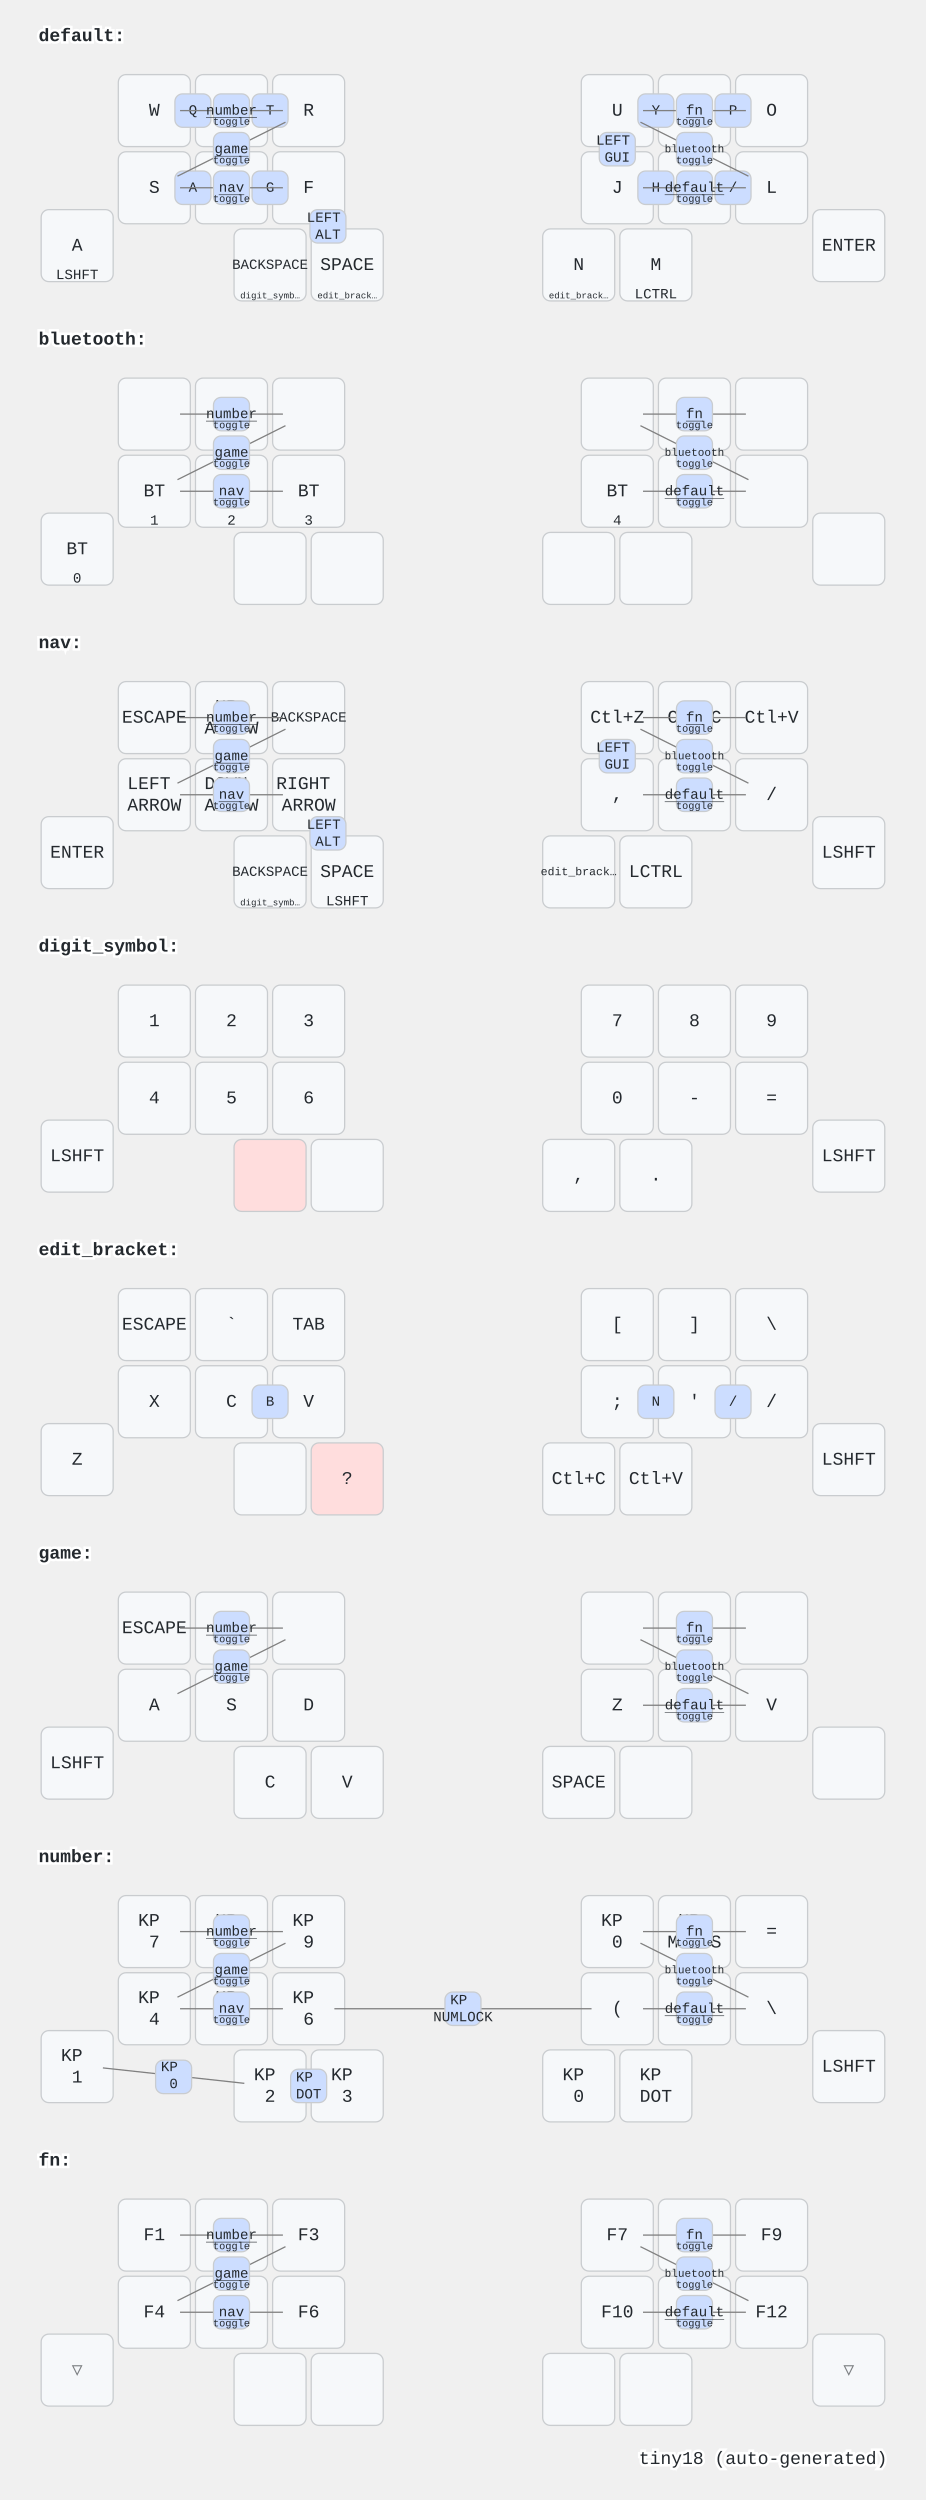
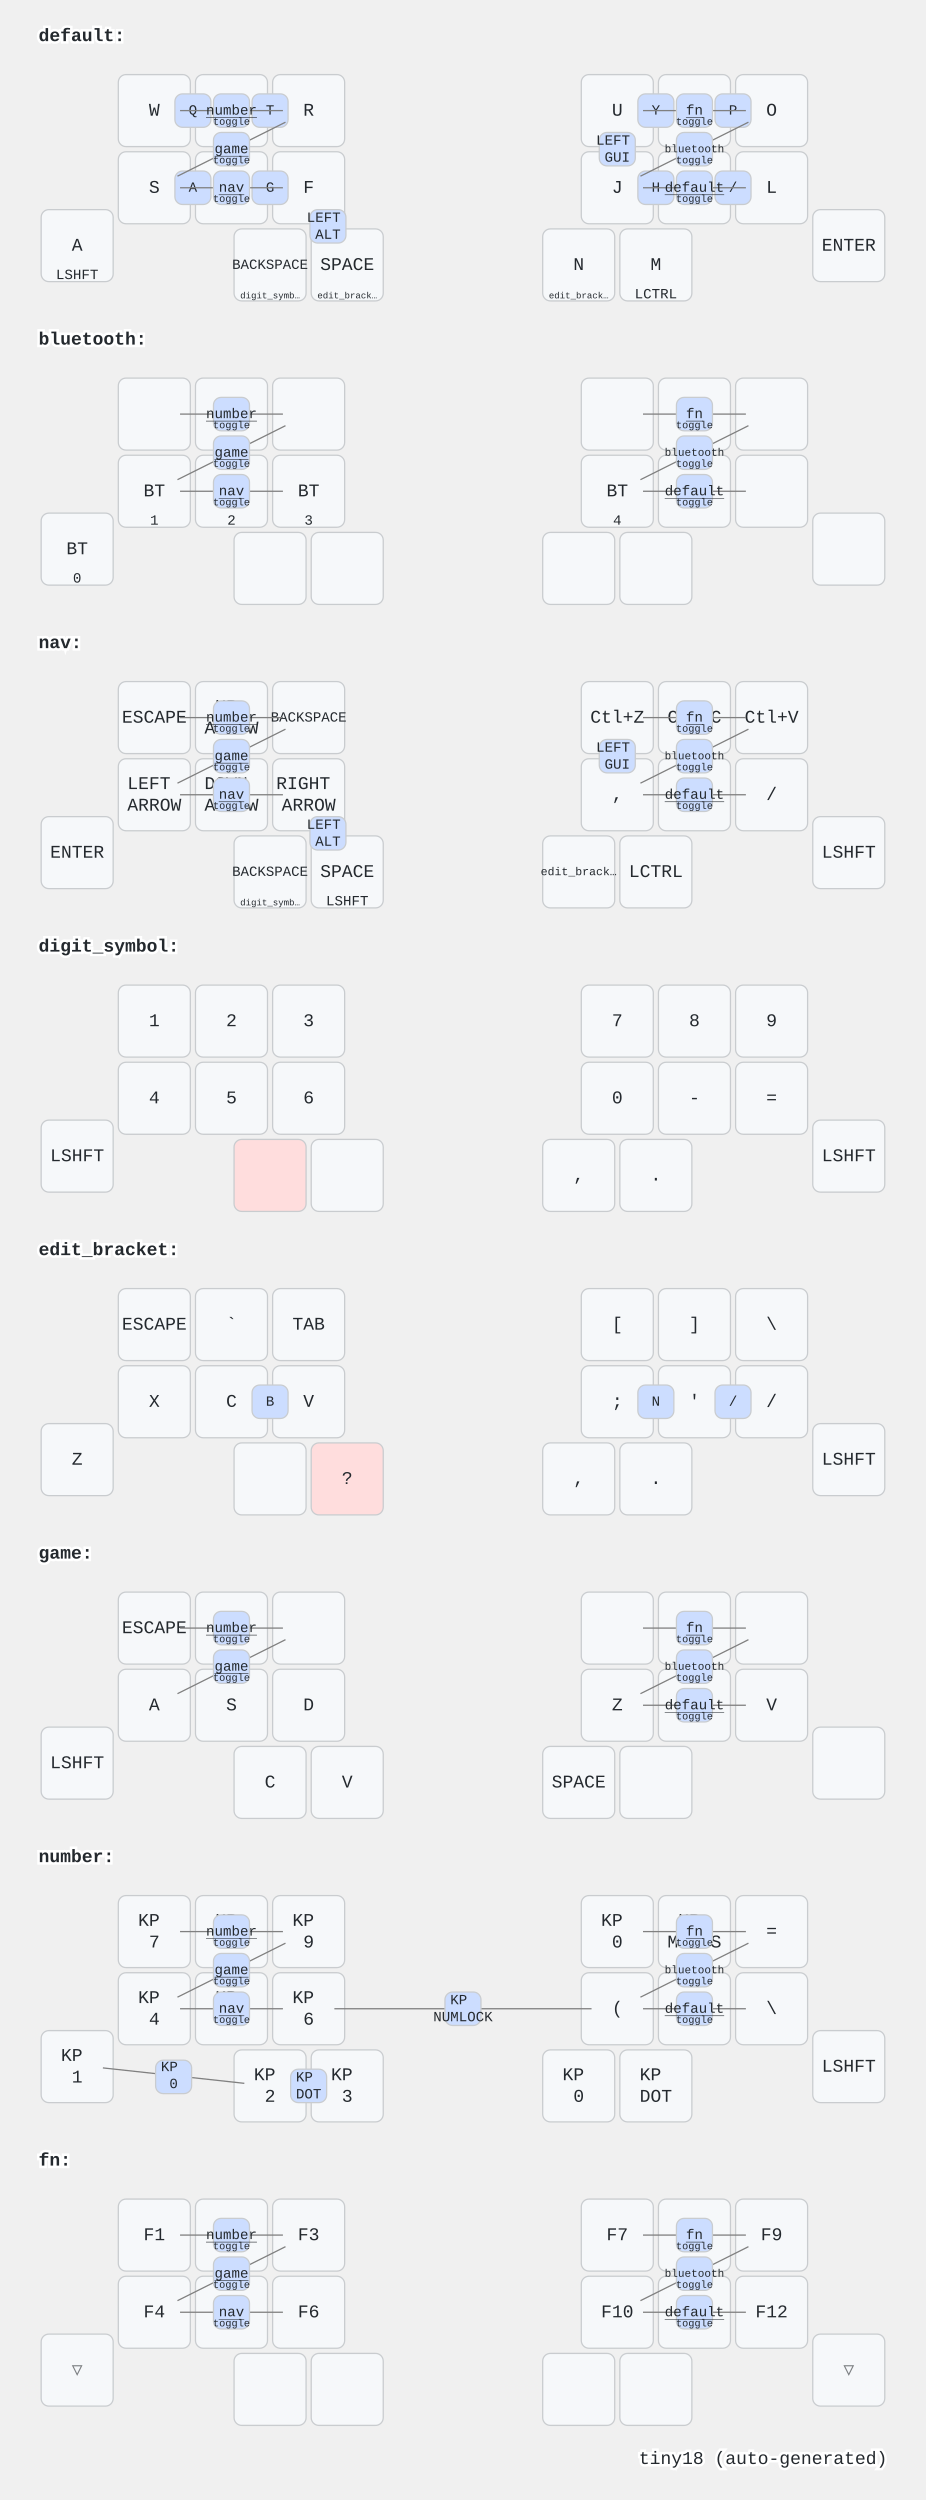
<svg xmlns="http://www.w3.org/2000/svg" width="720" height="1944" viewBox="0 0 720 1944" class="keymap">
  <style>/* inherit to force styles through use tags */
svg path {
    fill: inherit;
}

/* font and background color specifications */
svg.keymap {
    font-family: SFMono-Regular,Consolas,Liberation Mono,Menlo,monospace;
    font-size: 14px;
    font-kerning: normal;
    text-rendering: optimizeLegibility;
    fill: #24292e;
}

/* default key styling */
rect.key {
    fill: #f6f8fa;
}

rect.key, rect.combo {
    stroke: #c9cccf;
    stroke-width: 1;
}

/* default key side styling, only used is draw_key_sides is set */
rect.side {
    filter: brightness(90%);
}

/* color accent for combo boxes */
rect.combo, rect.combo-separate {
    fill: #cdf;
}

/* color accent for held keys */
rect.held, rect.combo.held {
    fill: #fdd;
}

/* color accent for ghost (optional) keys */
rect.ghost, rect.combo.ghost {
    stroke-dasharray: 4, 4;
    stroke-width: 2;
}

text {
    text-anchor: middle;
    dominant-baseline: middle;
}

/* styling for layer labels */
text.label {
    font-weight: bold;
    text-anchor: start;
    stroke: white;
    stroke-width: 4;
    paint-order: stroke;
}

/* styling for optional footer */
text.footer {
    text-anchor: end;
    dominant-baseline: auto;
    stroke: white;
    stroke-width: 4;
    paint-order: stroke;
}

/* styling for combo tap, and key non-tap label text */
text.combo, text.hold, text.shifted, text.left, text.right, text.tl, text.tr, text.bl, text.br {
    font-size: 11px;
}

text.hold, text.bl, text.br {
    text-anchor: middle;
    dominant-baseline: auto;
}

text.shifted, text.tl, text.tr {
    text-anchor: middle;
    dominant-baseline: hanging;
}

text.left, text.tl, text.bl {
    text-anchor: start;
}

text.right, text.tr, text.br {
    text-anchor: end;
}

text.layer-activator {
    text-decoration: underline;
}

/* styling for hold/shifted label text in combo box */
text.combo.hold, text.combo.shifted, text.combo.left, text.combo.right {
    font-size: 8px;
}

/* lighter symbol for transparent keys */
text.trans {
    fill: #7b7e81;
}

/* styling for combo dendrons */
path.combo {
    stroke-width: 1;
    stroke: gray;
    fill: none;
}

/* Start Tabler Icons Cleanup */
/* cannot use height/width with glyphs */
.icon-tabler &gt; path {
    fill: inherit;
    stroke: inherit;
    stroke-width: 2;
}
/* hide tabler's default box */
.icon-tabler &gt; path[stroke="none"][fill="none"] {
    visibility: hidden;
}
/* End Tabler Icons Cleanup */
</style>
  <g transform="translate(30, 0)" class="layer-default">
    <text x="0" y="28" class="label" id="default">default:</text>
    <g transform="translate(0, 56)">
      <g transform="translate(90, 30)" class="key keypos-0">
        <rect rx="6" ry="6" x="-28" y="-28" width="56" height="56" class="key" />
        <text x="0" y="0" class="key tap">W</text>
      </g>
      <g transform="translate(150, 30)" class="key keypos-1">
        <rect rx="6" ry="6" x="-28" y="-28" width="56" height="56" class="key" />
        <text x="0" y="0" class="key tap">E</text>
      </g>
      <g transform="translate(210, 30)" class="key keypos-2">
        <rect rx="6" ry="6" x="-28" y="-28" width="56" height="56" class="key" />
        <text x="0" y="0" class="key tap">R</text>
      </g>
      <g transform="translate(450, 30)" class="key keypos-3">
        <rect rx="6" ry="6" x="-28" y="-28" width="56" height="56" class="key" />
        <text x="0" y="0" class="key tap">U</text>
      </g>
      <g transform="translate(510, 30)" class="key keypos-4">
        <rect rx="6" ry="6" x="-28" y="-28" width="56" height="56" class="key" />
        <text x="0" y="0" class="key tap">I</text>
      </g>
      <g transform="translate(570, 30)" class="key keypos-5">
        <rect rx="6" ry="6" x="-28" y="-28" width="56" height="56" class="key" />
        <text x="0" y="0" class="key tap">O</text>
      </g>
      <g transform="translate(30, 135)" class="key keypos-6">
        <rect rx="6" ry="6" x="-28" y="-28" width="56" height="56" class="key" />
        <text x="0" y="0" class="key tap">A</text>
        <text x="0" y="26" class="key hold">LSHFT</text>
      </g>
      <g transform="translate(90, 90)" class="key keypos-7">
        <rect rx="6" ry="6" x="-28" y="-28" width="56" height="56" class="key" />
        <text x="0" y="0" class="key tap">S</text>
      </g>
      <g transform="translate(150, 90)" class="key keypos-8">
        <rect rx="6" ry="6" x="-28" y="-28" width="56" height="56" class="key" />
        <text x="0" y="0" class="key tap">D</text>
      </g>
      <g transform="translate(210, 90)" class="key keypos-9">
        <rect rx="6" ry="6" x="-28" y="-28" width="56" height="56" class="key" />
        <text x="0" y="0" class="key tap">F</text>
      </g>
      <g transform="translate(450, 90)" class="key keypos-10">
        <rect rx="6" ry="6" x="-28" y="-28" width="56" height="56" class="key" />
        <text x="0" y="0" class="key tap">J</text>
      </g>
      <g transform="translate(510, 90)" class="key keypos-11">
        <rect rx="6" ry="6" x="-28" y="-28" width="56" height="56" class="key" />
        <text x="0" y="0" class="key tap">K</text>
      </g>
      <g transform="translate(570, 90)" class="key keypos-12">
        <rect rx="6" ry="6" x="-28" y="-28" width="56" height="56" class="key" />
        <text x="0" y="0" class="key tap">L</text>
      </g>
      <g transform="translate(630, 135)" class="key keypos-13">
        <rect rx="6" ry="6" x="-28" y="-28" width="56" height="56" class="key" />
        <text x="0" y="0" class="key tap">ENTER</text>
      </g>
      <g transform="translate(180, 150)" class="key keypos-14">
        <rect rx="6" ry="6" x="-28" y="-28" width="56" height="56" class="key" />
        <text x="0" y="0" class="key tap">
          <tspan style="font-size: 78%">BACKSPACE</tspan>
        </text>
        <a href="#digit_symbol">
          <text x="0" y="26" class="key hold layer-activator">
            <tspan style="font-size: 64%">digit_symb…</tspan>
          </text>
        </a>
      </g>
      <g transform="translate(240, 150)" class="key keypos-15">
        <rect rx="6" ry="6" x="-28" y="-28" width="56" height="56" class="key" />
        <text x="0" y="0" class="key tap">SPACE</text>
        <a href="#edit_bracket">
          <text x="0" y="26" class="key hold layer-activator">
            <tspan style="font-size: 64%">edit_brack…</tspan>
          </text>
        </a>
      </g>
      <g transform="translate(420, 150)" class="key keypos-16">
        <rect rx="6" ry="6" x="-28" y="-28" width="56" height="56" class="key" />
        <text x="0" y="0" class="key tap">N</text>
        <a href="#edit_bracket">
          <text x="0" y="26" class="key hold layer-activator">
            <tspan style="font-size: 64%">edit_brack…</tspan>
          </text>
        </a>
      </g>
      <g transform="translate(480, 150)" class="key keypos-17">
        <rect rx="6" ry="6" x="-28" y="-28" width="56" height="56" class="key" />
        <text x="0" y="0" class="key tap">M</text>
        <text x="0" y="26" class="key hold">LCTRL</text>
      </g>
      <g class="combo combopos-0">
        <rect rx="6" ry="6" x="106" y="17" width="28" height="26" class="combo" />
        <text x="120" y="30" class="combo tap">Q</text>
      </g>
      <g class="combo combopos-1">
        <rect rx="6" ry="6" x="166" y="17" width="28" height="26" class="combo" />
        <text x="180" y="30" class="combo tap">T</text>
      </g>
      <g class="combo combopos-2">
        <rect rx="6" ry="6" x="106" y="77" width="28" height="26" class="combo" />
        <text x="120" y="90" class="combo tap">A</text>
      </g>
      <g class="combo combopos-3">
        <rect rx="6" ry="6" x="466" y="17" width="28" height="26" class="combo" />
        <text x="480" y="30" class="combo tap">Y</text>
      </g>
      <g class="combo combopos-4">
        <rect rx="6" ry="6" x="526" y="17" width="28" height="26" class="combo" />
        <text x="540" y="30" class="combo tap">P</text>
      </g>
      <g class="combo combopos-5">
        <rect rx="6" ry="6" x="166" y="77" width="28" height="26" class="combo" />
        <text x="180" y="90" class="combo tap">G</text>
      </g>
      <g class="combo combopos-6">
        <rect rx="6" ry="6" x="466" y="77" width="28" height="26" class="combo" />
        <text x="480" y="90" class="combo tap">H</text>
      </g>
      <g class="combo combopos-7">
        <rect rx="6" ry="6" x="526" y="77" width="28" height="26" class="combo" />
        <text x="540" y="90" class="combo tap">/</text>
      </g>
      <g class="combo combopos-8">
        <rect rx="6" ry="6" x="211" y="107" width="28" height="26" class="combo" />
        <text x="225" y="120" class="combo tap">
          <tspan x="225" dy="-0.6em">LEFT</tspan>
          <tspan x="225" dy="1.2em">ALT</tspan>
        </text>
      </g>
      <g class="combo combopos-9">
        <rect rx="6" ry="6" x="436" y="47" width="28" height="26" class="combo" />
        <text x="450" y="60" class="combo tap">
          <tspan x="450" dy="-0.6em">LEFT</tspan>
          <tspan x="450" dy="1.2em">GUI</tspan>
        </text>
      </g>
      <g class="combo combopos-10">
        <path d="M510,90 l-40,0" class="combo" />
        <path d="M510,90 l40,0" class="combo" />
        <rect rx="6" ry="6" x="496" y="77" width="28" height="26" class="combo" />
        <a href="#default">
          <text x="510" y="90" class="combo tap layer-activator">default</text>
        </a>
        <text x="510" y="101" class="combo hold">toggle</text>
      </g>
      <g class="combo combopos-11">
        <path d="M150,90 l-40,0" class="combo" />
        <path d="M150,90 l40,0" class="combo" />
        <rect rx="6" ry="6" x="136" y="77" width="28" height="26" class="combo" />
        <a href="#nav">
          <text x="150" y="90" class="combo tap layer-activator">nav</text>
        </a>
        <text x="150" y="101" class="combo hold">toggle</text>
      </g>
      <g class="combo combopos-12">
        <path d="M150,30 l-40,0" class="combo" />
        <path d="M150,30 l40,0" class="combo" />
        <rect rx="6" ry="6" x="136" y="17" width="28" height="26" class="combo" />
        <a href="#number">
          <text x="150" y="30" class="combo tap layer-activator">number</text>
        </a>
        <text x="150" y="41" class="combo hold">toggle</text>
      </g>
      <g class="combo combopos-13">
        <path d="M150,60 l42,-21" class="combo" />
        <path d="M150,60 l-42,21" class="combo" />
        <rect rx="6" ry="6" x="136" y="47" width="28" height="26" class="combo" />
        <a href="#game">
          <text x="150" y="60" class="combo tap layer-activator">game</text>
        </a>
        <text x="150" y="71" class="combo hold">toggle</text>
      </g>
      <g class="combo combopos-14">
        <path d="M510,30 l-40,0" class="combo" />
        <path d="M510,30 l40,0" class="combo" />
        <rect rx="6" ry="6" x="496" y="17" width="28" height="26" class="combo" />
        <a href="#fn">
          <text x="510" y="30" class="combo tap layer-activator">fn</text>
        </a>
        <text x="510" y="41" class="combo hold">toggle</text>
      </g>
      <g class="combo combopos-15">
-         <path d="M510,60 l-42,-21" class="combo" />
-         <path d="M510,60 l42,21" class="combo" />
+         <path d="M510,60 l42,-21" class="combo" />
+         <path d="M510,60 l-42,21" class="combo" />
        <rect rx="6" ry="6" x="496" y="47" width="28" height="26" class="combo" />
        <a href="#bluetooth">
          <text x="510" y="60" class="combo tap layer-activator">
            <tspan style="font-size: 78%">bluetooth</tspan>
          </text>
        </a>
        <text x="510" y="71" class="combo hold">toggle</text>
      </g>
    </g>
  </g>
  <g transform="translate(30, 236)" class="layer-bluetooth">
    <text x="0" y="28" class="label" id="bluetooth">bluetooth:</text>
    <g transform="translate(0, 56)">
      <g transform="translate(90, 30)" class="key keypos-0">
        <rect rx="6" ry="6" x="-28" y="-28" width="56" height="56" class="key" />
      </g>
      <g transform="translate(150, 30)" class="key keypos-1">
        <rect rx="6" ry="6" x="-28" y="-28" width="56" height="56" class="key" />
      </g>
      <g transform="translate(210, 30)" class="key keypos-2">
        <rect rx="6" ry="6" x="-28" y="-28" width="56" height="56" class="key" />
      </g>
      <g transform="translate(450, 30)" class="key keypos-3">
        <rect rx="6" ry="6" x="-28" y="-28" width="56" height="56" class="key" />
      </g>
      <g transform="translate(510, 30)" class="key keypos-4">
        <rect rx="6" ry="6" x="-28" y="-28" width="56" height="56" class="key" />
      </g>
      <g transform="translate(570, 30)" class="key keypos-5">
        <rect rx="6" ry="6" x="-28" y="-28" width="56" height="56" class="key" />
      </g>
      <g transform="translate(30, 135)" class="key keypos-6">
        <rect rx="6" ry="6" x="-28" y="-28" width="56" height="56" class="key" />
        <text x="0" y="0" class="key tap">BT</text>
        <text x="0" y="26" class="key hold">0</text>
      </g>
      <g transform="translate(90, 90)" class="key keypos-7">
        <rect rx="6" ry="6" x="-28" y="-28" width="56" height="56" class="key" />
        <text x="0" y="0" class="key tap">BT</text>
        <text x="0" y="26" class="key hold">1</text>
      </g>
      <g transform="translate(150, 90)" class="key keypos-8">
        <rect rx="6" ry="6" x="-28" y="-28" width="56" height="56" class="key" />
        <text x="0" y="0" class="key tap">BT</text>
        <text x="0" y="26" class="key hold">2</text>
      </g>
      <g transform="translate(210, 90)" class="key keypos-9">
        <rect rx="6" ry="6" x="-28" y="-28" width="56" height="56" class="key" />
        <text x="0" y="0" class="key tap">BT</text>
        <text x="0" y="26" class="key hold">3</text>
      </g>
      <g transform="translate(450, 90)" class="key keypos-10">
        <rect rx="6" ry="6" x="-28" y="-28" width="56" height="56" class="key" />
        <text x="0" y="0" class="key tap">BT</text>
        <text x="0" y="26" class="key hold">4</text>
      </g>
      <g transform="translate(510, 90)" class="key keypos-11">
        <rect rx="6" ry="6" x="-28" y="-28" width="56" height="56" class="key" />
      </g>
      <g transform="translate(570, 90)" class="key keypos-12">
        <rect rx="6" ry="6" x="-28" y="-28" width="56" height="56" class="key" />
      </g>
      <g transform="translate(630, 135)" class="key keypos-13">
        <rect rx="6" ry="6" x="-28" y="-28" width="56" height="56" class="key" />
      </g>
      <g transform="translate(180, 150)" class="key keypos-14">
        <rect rx="6" ry="6" x="-28" y="-28" width="56" height="56" class="key" />
      </g>
      <g transform="translate(240, 150)" class="key keypos-15">
        <rect rx="6" ry="6" x="-28" y="-28" width="56" height="56" class="key" />
      </g>
      <g transform="translate(420, 150)" class="key keypos-16">
        <rect rx="6" ry="6" x="-28" y="-28" width="56" height="56" class="key" />
      </g>
      <g transform="translate(480, 150)" class="key keypos-17">
        <rect rx="6" ry="6" x="-28" y="-28" width="56" height="56" class="key" />
      </g>
      <g class="combo combopos-0">
        <path d="M510,90 l-40,0" class="combo" />
        <path d="M510,90 l40,0" class="combo" />
        <rect rx="6" ry="6" x="496" y="77" width="28" height="26" class="combo" />
        <a href="#default">
          <text x="510" y="90" class="combo tap layer-activator">default</text>
        </a>
        <text x="510" y="101" class="combo hold">toggle</text>
      </g>
      <g class="combo combopos-1">
        <path d="M150,90 l-40,0" class="combo" />
        <path d="M150,90 l40,0" class="combo" />
        <rect rx="6" ry="6" x="136" y="77" width="28" height="26" class="combo" />
        <a href="#nav">
          <text x="150" y="90" class="combo tap layer-activator">nav</text>
        </a>
        <text x="150" y="101" class="combo hold">toggle</text>
      </g>
      <g class="combo combopos-2">
        <path d="M150,30 l-40,0" class="combo" />
        <path d="M150,30 l40,0" class="combo" />
        <rect rx="6" ry="6" x="136" y="17" width="28" height="26" class="combo" />
        <a href="#number">
          <text x="150" y="30" class="combo tap layer-activator">number</text>
        </a>
        <text x="150" y="41" class="combo hold">toggle</text>
      </g>
      <g class="combo combopos-3">
        <path d="M150,60 l42,-21" class="combo" />
        <path d="M150,60 l-42,21" class="combo" />
        <rect rx="6" ry="6" x="136" y="47" width="28" height="26" class="combo" />
        <a href="#game">
          <text x="150" y="60" class="combo tap layer-activator">game</text>
        </a>
        <text x="150" y="71" class="combo hold">toggle</text>
      </g>
      <g class="combo combopos-4">
        <path d="M510,30 l-40,0" class="combo" />
        <path d="M510,30 l40,0" class="combo" />
        <rect rx="6" ry="6" x="496" y="17" width="28" height="26" class="combo" />
        <a href="#fn">
          <text x="510" y="30" class="combo tap layer-activator">fn</text>
        </a>
        <text x="510" y="41" class="combo hold">toggle</text>
      </g>
      <g class="combo combopos-5">
-         <path d="M510,60 l-42,-21" class="combo" />
-         <path d="M510,60 l42,21" class="combo" />
+         <path d="M510,60 l42,-21" class="combo" />
+         <path d="M510,60 l-42,21" class="combo" />
        <rect rx="6" ry="6" x="496" y="47" width="28" height="26" class="combo" />
        <a href="#bluetooth">
          <text x="510" y="60" class="combo tap layer-activator">
            <tspan style="font-size: 78%">bluetooth</tspan>
          </text>
        </a>
        <text x="510" y="71" class="combo hold">toggle</text>
      </g>
    </g>
  </g>
  <g transform="translate(30, 472)" class="layer-nav">
    <text x="0" y="28" class="label" id="nav">nav:</text>
    <g transform="translate(0, 56)">
      <g transform="translate(90, 30)" class="key keypos-0">
        <rect rx="6" ry="6" x="-28" y="-28" width="56" height="56" class="key" />
        <text x="0" y="0" class="key tap">ESCAPE</text>
      </g>
      <g transform="translate(150, 30)" class="key keypos-1">
        <rect rx="6" ry="6" x="-28" y="-28" width="56" height="56" class="key" />
        <text x="0" y="0" class="key tap">
          <tspan x="0" dy="-0.6em">UP</tspan>
          <tspan x="0" dy="1.2em">ARROW</tspan>
        </text>
      </g>
      <g transform="translate(210, 30)" class="key keypos-2">
        <rect rx="6" ry="6" x="-28" y="-28" width="56" height="56" class="key" />
        <text x="0" y="0" class="key tap">
          <tspan style="font-size: 78%">BACKSPACE</tspan>
        </text>
      </g>
      <g transform="translate(450, 30)" class="key keypos-3">
        <rect rx="6" ry="6" x="-28" y="-28" width="56" height="56" class="key" />
        <text x="0" y="0" class="key tap">Ctl+Z</text>
      </g>
      <g transform="translate(510, 30)" class="key keypos-4">
        <rect rx="6" ry="6" x="-28" y="-28" width="56" height="56" class="key" />
        <text x="0" y="0" class="key tap">Ctl+C</text>
      </g>
      <g transform="translate(570, 30)" class="key keypos-5">
        <rect rx="6" ry="6" x="-28" y="-28" width="56" height="56" class="key" />
        <text x="0" y="0" class="key tap">Ctl+V</text>
      </g>
      <g transform="translate(30, 135)" class="key keypos-6">
        <rect rx="6" ry="6" x="-28" y="-28" width="56" height="56" class="key" />
        <text x="0" y="0" class="key tap">ENTER</text>
      </g>
      <g transform="translate(90, 90)" class="key keypos-7">
        <rect rx="6" ry="6" x="-28" y="-28" width="56" height="56" class="key" />
        <text x="0" y="0" class="key tap">
          <tspan x="0" dy="-0.6em">LEFT</tspan>
          <tspan x="0" dy="1.2em">ARROW</tspan>
        </text>
      </g>
      <g transform="translate(150, 90)" class="key keypos-8">
        <rect rx="6" ry="6" x="-28" y="-28" width="56" height="56" class="key" />
        <text x="0" y="0" class="key tap">
          <tspan x="0" dy="-0.6em">DOWN</tspan>
          <tspan x="0" dy="1.2em">ARROW</tspan>
        </text>
      </g>
      <g transform="translate(210, 90)" class="key keypos-9">
        <rect rx="6" ry="6" x="-28" y="-28" width="56" height="56" class="key" />
        <text x="0" y="0" class="key tap">
          <tspan x="0" dy="-0.6em">RIGHT</tspan>
          <tspan x="0" dy="1.2em">ARROW</tspan>
        </text>
      </g>
      <g transform="translate(450, 90)" class="key keypos-10">
        <rect rx="6" ry="6" x="-28" y="-28" width="56" height="56" class="key" />
        <text x="0" y="0" class="key tap">,</text>
      </g>
      <g transform="translate(510, 90)" class="key keypos-11">
        <rect rx="6" ry="6" x="-28" y="-28" width="56" height="56" class="key" />
        <text x="0" y="0" class="key tap">.</text>
      </g>
      <g transform="translate(570, 90)" class="key keypos-12">
        <rect rx="6" ry="6" x="-28" y="-28" width="56" height="56" class="key" />
        <text x="0" y="0" class="key tap">/</text>
      </g>
      <g transform="translate(630, 135)" class="key keypos-13">
        <rect rx="6" ry="6" x="-28" y="-28" width="56" height="56" class="key" />
        <text x="0" y="0" class="key tap">LSHFT</text>
      </g>
      <g transform="translate(180, 150)" class="key keypos-14">
        <rect rx="6" ry="6" x="-28" y="-28" width="56" height="56" class="key" />
        <text x="0" y="0" class="key tap">
          <tspan style="font-size: 78%">BACKSPACE</tspan>
        </text>
        <a href="#digit_symbol">
          <text x="0" y="26" class="key hold layer-activator">
            <tspan style="font-size: 64%">digit_symb…</tspan>
          </text>
        </a>
      </g>
      <g transform="translate(240, 150)" class="key keypos-15">
        <rect rx="6" ry="6" x="-28" y="-28" width="56" height="56" class="key" />
        <text x="0" y="0" class="key tap">SPACE</text>
        <text x="0" y="26" class="key hold">LSHFT</text>
      </g>
      <g transform="translate(420, 150)" class="key keypos-16">
        <rect rx="6" ry="6" x="-28" y="-28" width="56" height="56" class="key" />
        <a href="#edit_bracket">
          <text x="0" y="0" class="key tap layer-activator">
            <tspan style="font-size: 64%">edit_brack…</tspan>
          </text>
        </a>
      </g>
      <g transform="translate(480, 150)" class="key keypos-17">
        <rect rx="6" ry="6" x="-28" y="-28" width="56" height="56" class="key" />
        <text x="0" y="0" class="key tap">LCTRL</text>
      </g>
      <g class="combo combopos-0">
        <rect rx="6" ry="6" x="211" y="107" width="28" height="26" class="combo" />
        <text x="225" y="120" class="combo tap">
          <tspan x="225" dy="-0.6em">LEFT</tspan>
          <tspan x="225" dy="1.2em">ALT</tspan>
        </text>
      </g>
      <g class="combo combopos-1">
        <rect rx="6" ry="6" x="436" y="47" width="28" height="26" class="combo" />
        <text x="450" y="60" class="combo tap">
          <tspan x="450" dy="-0.6em">LEFT</tspan>
          <tspan x="450" dy="1.2em">GUI</tspan>
        </text>
      </g>
      <g class="combo combopos-2">
        <path d="M510,90 l-40,0" class="combo" />
        <path d="M510,90 l40,0" class="combo" />
        <rect rx="6" ry="6" x="496" y="77" width="28" height="26" class="combo" />
        <a href="#default">
          <text x="510" y="90" class="combo tap layer-activator">default</text>
        </a>
        <text x="510" y="101" class="combo hold">toggle</text>
      </g>
      <g class="combo combopos-3">
        <path d="M150,90 l-40,0" class="combo" />
        <path d="M150,90 l40,0" class="combo" />
        <rect rx="6" ry="6" x="136" y="77" width="28" height="26" class="combo" />
        <a href="#nav">
          <text x="150" y="90" class="combo tap layer-activator">nav</text>
        </a>
        <text x="150" y="101" class="combo hold">toggle</text>
      </g>
      <g class="combo combopos-4">
        <path d="M150,30 l-40,0" class="combo" />
        <path d="M150,30 l40,0" class="combo" />
        <rect rx="6" ry="6" x="136" y="17" width="28" height="26" class="combo" />
        <a href="#number">
          <text x="150" y="30" class="combo tap layer-activator">number</text>
        </a>
        <text x="150" y="41" class="combo hold">toggle</text>
      </g>
      <g class="combo combopos-5">
        <path d="M150,60 l42,-21" class="combo" />
        <path d="M150,60 l-42,21" class="combo" />
        <rect rx="6" ry="6" x="136" y="47" width="28" height="26" class="combo" />
        <a href="#game">
          <text x="150" y="60" class="combo tap layer-activator">game</text>
        </a>
        <text x="150" y="71" class="combo hold">toggle</text>
      </g>
      <g class="combo combopos-6">
        <path d="M510,30 l-40,0" class="combo" />
        <path d="M510,30 l40,0" class="combo" />
        <rect rx="6" ry="6" x="496" y="17" width="28" height="26" class="combo" />
        <a href="#fn">
          <text x="510" y="30" class="combo tap layer-activator">fn</text>
        </a>
        <text x="510" y="41" class="combo hold">toggle</text>
      </g>
      <g class="combo combopos-7">
-         <path d="M510,60 l-42,-21" class="combo" />
-         <path d="M510,60 l42,21" class="combo" />
+         <path d="M510,60 l42,-21" class="combo" />
+         <path d="M510,60 l-42,21" class="combo" />
        <rect rx="6" ry="6" x="496" y="47" width="28" height="26" class="combo" />
        <a href="#bluetooth">
          <text x="510" y="60" class="combo tap layer-activator">
            <tspan style="font-size: 78%">bluetooth</tspan>
          </text>
        </a>
        <text x="510" y="71" class="combo hold">toggle</text>
      </g>
    </g>
  </g>
  <g transform="translate(30, 708)" class="layer-digit_symbol">
    <text x="0" y="28" class="label" id="digit_symbol">digit_symbol:</text>
    <g transform="translate(0, 56)">
      <g transform="translate(90, 30)" class="key keypos-0">
        <rect rx="6" ry="6" x="-28" y="-28" width="56" height="56" class="key" />
        <text x="0" y="0" class="key tap">1</text>
      </g>
      <g transform="translate(150, 30)" class="key keypos-1">
        <rect rx="6" ry="6" x="-28" y="-28" width="56" height="56" class="key" />
        <text x="0" y="0" class="key tap">2</text>
      </g>
      <g transform="translate(210, 30)" class="key keypos-2">
        <rect rx="6" ry="6" x="-28" y="-28" width="56" height="56" class="key" />
        <text x="0" y="0" class="key tap">3</text>
      </g>
      <g transform="translate(450, 30)" class="key keypos-3">
        <rect rx="6" ry="6" x="-28" y="-28" width="56" height="56" class="key" />
        <text x="0" y="0" class="key tap">7</text>
      </g>
      <g transform="translate(510, 30)" class="key keypos-4">
        <rect rx="6" ry="6" x="-28" y="-28" width="56" height="56" class="key" />
        <text x="0" y="0" class="key tap">8</text>
      </g>
      <g transform="translate(570, 30)" class="key keypos-5">
        <rect rx="6" ry="6" x="-28" y="-28" width="56" height="56" class="key" />
        <text x="0" y="0" class="key tap">9</text>
      </g>
      <g transform="translate(30, 135)" class="key keypos-6">
        <rect rx="6" ry="6" x="-28" y="-28" width="56" height="56" class="key" />
        <text x="0" y="0" class="key tap">LSHFT</text>
      </g>
      <g transform="translate(90, 90)" class="key keypos-7">
        <rect rx="6" ry="6" x="-28" y="-28" width="56" height="56" class="key" />
        <text x="0" y="0" class="key tap">4</text>
      </g>
      <g transform="translate(150, 90)" class="key keypos-8">
        <rect rx="6" ry="6" x="-28" y="-28" width="56" height="56" class="key" />
        <text x="0" y="0" class="key tap">5</text>
      </g>
      <g transform="translate(210, 90)" class="key keypos-9">
        <rect rx="6" ry="6" x="-28" y="-28" width="56" height="56" class="key" />
        <text x="0" y="0" class="key tap">6</text>
      </g>
      <g transform="translate(450, 90)" class="key keypos-10">
        <rect rx="6" ry="6" x="-28" y="-28" width="56" height="56" class="key" />
        <text x="0" y="0" class="key tap">0</text>
      </g>
      <g transform="translate(510, 90)" class="key keypos-11">
        <rect rx="6" ry="6" x="-28" y="-28" width="56" height="56" class="key" />
        <text x="0" y="0" class="key tap">-</text>
      </g>
      <g transform="translate(570, 90)" class="key keypos-12">
        <rect rx="6" ry="6" x="-28" y="-28" width="56" height="56" class="key" />
        <text x="0" y="0" class="key tap">=</text>
      </g>
      <g transform="translate(630, 135)" class="key keypos-13">
        <rect rx="6" ry="6" x="-28" y="-28" width="56" height="56" class="key" />
        <text x="0" y="0" class="key tap">LSHFT</text>
      </g>
      <g transform="translate(180, 150)" class="key held keypos-14">
        <rect rx="6" ry="6" x="-28" y="-28" width="56" height="56" class="key held" />
      </g>
      <g transform="translate(240, 150)" class="key keypos-15">
        <rect rx="6" ry="6" x="-28" y="-28" width="56" height="56" class="key" />
      </g>
      <g transform="translate(420, 150)" class="key keypos-16">
        <rect rx="6" ry="6" x="-28" y="-28" width="56" height="56" class="key" />
        <text x="0" y="0" class="key tap">,</text>
      </g>
      <g transform="translate(480, 150)" class="key keypos-17">
        <rect rx="6" ry="6" x="-28" y="-28" width="56" height="56" class="key" />
        <text x="0" y="0" class="key tap">.</text>
      </g>
    </g>
  </g>
  <g transform="translate(30, 944)" class="layer-edit_bracket">
    <text x="0" y="28" class="label" id="edit_bracket">edit_bracket:</text>
    <g transform="translate(0, 56)">
      <g transform="translate(90, 30)" class="key keypos-0">
        <rect rx="6" ry="6" x="-28" y="-28" width="56" height="56" class="key" />
        <text x="0" y="0" class="key tap">ESCAPE</text>
      </g>
      <g transform="translate(150, 30)" class="key keypos-1">
        <rect rx="6" ry="6" x="-28" y="-28" width="56" height="56" class="key" />
        <text x="0" y="0" class="key tap">`</text>
      </g>
      <g transform="translate(210, 30)" class="key keypos-2">
        <rect rx="6" ry="6" x="-28" y="-28" width="56" height="56" class="key" />
        <text x="0" y="0" class="key tap">TAB</text>
      </g>
      <g transform="translate(450, 30)" class="key keypos-3">
        <rect rx="6" ry="6" x="-28" y="-28" width="56" height="56" class="key" />
        <text x="0" y="0" class="key tap">[</text>
      </g>
      <g transform="translate(510, 30)" class="key keypos-4">
        <rect rx="6" ry="6" x="-28" y="-28" width="56" height="56" class="key" />
        <text x="0" y="0" class="key tap">]</text>
      </g>
      <g transform="translate(570, 30)" class="key keypos-5">
        <rect rx="6" ry="6" x="-28" y="-28" width="56" height="56" class="key" />
        <text x="0" y="0" class="key tap">\</text>
      </g>
      <g transform="translate(30, 135)" class="key keypos-6">
        <rect rx="6" ry="6" x="-28" y="-28" width="56" height="56" class="key" />
        <text x="0" y="0" class="key tap">Z</text>
      </g>
      <g transform="translate(90, 90)" class="key keypos-7">
        <rect rx="6" ry="6" x="-28" y="-28" width="56" height="56" class="key" />
        <text x="0" y="0" class="key tap">X</text>
      </g>
      <g transform="translate(150, 90)" class="key keypos-8">
        <rect rx="6" ry="6" x="-28" y="-28" width="56" height="56" class="key" />
        <text x="0" y="0" class="key tap">C</text>
      </g>
      <g transform="translate(210, 90)" class="key keypos-9">
        <rect rx="6" ry="6" x="-28" y="-28" width="56" height="56" class="key" />
        <text x="0" y="0" class="key tap">V</text>
      </g>
      <g transform="translate(450, 90)" class="key keypos-10">
        <rect rx="6" ry="6" x="-28" y="-28" width="56" height="56" class="key" />
        <text x="0" y="0" class="key tap">;</text>
      </g>
      <g transform="translate(510, 90)" class="key keypos-11">
        <rect rx="6" ry="6" x="-28" y="-28" width="56" height="56" class="key" />
        <text x="0" y="0" class="key tap">'</text>
      </g>
      <g transform="translate(570, 90)" class="key keypos-12">
        <rect rx="6" ry="6" x="-28" y="-28" width="56" height="56" class="key" />
        <text x="0" y="0" class="key tap">/</text>
      </g>
      <g transform="translate(630, 135)" class="key keypos-13">
        <rect rx="6" ry="6" x="-28" y="-28" width="56" height="56" class="key" />
        <text x="0" y="0" class="key tap">LSHFT</text>
      </g>
      <g transform="translate(180, 150)" class="key keypos-14">
        <rect rx="6" ry="6" x="-28" y="-28" width="56" height="56" class="key" />
      </g>
      <g transform="translate(240, 150)" class="key held keypos-15">
        <rect rx="6" ry="6" x="-28" y="-28" width="56" height="56" class="key held" />
        <text x="0" y="0" class="key held tap">?</text>
      </g>
      <g transform="translate(420, 150)" class="key keypos-16">
        <rect rx="6" ry="6" x="-28" y="-28" width="56" height="56" class="key" />
-         <text x="0" y="0" class="key tap">Ctl+C</text>
+         <text x="0" y="0" class="key tap">,</text>
      </g>
      <g transform="translate(480, 150)" class="key keypos-17">
        <rect rx="6" ry="6" x="-28" y="-28" width="56" height="56" class="key" />
-         <text x="0" y="0" class="key tap">Ctl+V</text>
+         <text x="0" y="0" class="key tap">.</text>
      </g>
      <g class="combo combopos-0">
        <rect rx="6" ry="6" x="526" y="77" width="28" height="26" class="combo" />
        <text x="540" y="90" class="combo tap">/</text>
      </g>
      <g class="combo combopos-1">
        <rect rx="6" ry="6" x="166" y="77" width="28" height="26" class="combo" />
        <text x="180" y="90" class="combo tap">B</text>
      </g>
      <g class="combo combopos-2">
        <rect rx="6" ry="6" x="466" y="77" width="28" height="26" class="combo" />
        <text x="480" y="90" class="combo tap">N</text>
      </g>
    </g>
  </g>
  <g transform="translate(30, 1180)" class="layer-game">
    <text x="0" y="28" class="label" id="game">game:</text>
    <g transform="translate(0, 56)">
      <g transform="translate(90, 30)" class="key keypos-0">
        <rect rx="6" ry="6" x="-28" y="-28" width="56" height="56" class="key" />
        <text x="0" y="0" class="key tap">ESCAPE</text>
      </g>
      <g transform="translate(150, 30)" class="key keypos-1">
        <rect rx="6" ry="6" x="-28" y="-28" width="56" height="56" class="key" />
        <text x="0" y="0" class="key tap">W</text>
      </g>
      <g transform="translate(210, 30)" class="key keypos-2">
        <rect rx="6" ry="6" x="-28" y="-28" width="56" height="56" class="key" />
      </g>
      <g transform="translate(450, 30)" class="key keypos-3">
        <rect rx="6" ry="6" x="-28" y="-28" width="56" height="56" class="key" />
      </g>
      <g transform="translate(510, 30)" class="key keypos-4">
        <rect rx="6" ry="6" x="-28" y="-28" width="56" height="56" class="key" />
      </g>
      <g transform="translate(570, 30)" class="key keypos-5">
        <rect rx="6" ry="6" x="-28" y="-28" width="56" height="56" class="key" />
      </g>
      <g transform="translate(30, 135)" class="key keypos-6">
        <rect rx="6" ry="6" x="-28" y="-28" width="56" height="56" class="key" />
        <text x="0" y="0" class="key tap">LSHFT</text>
      </g>
      <g transform="translate(90, 90)" class="key keypos-7">
        <rect rx="6" ry="6" x="-28" y="-28" width="56" height="56" class="key" />
        <text x="0" y="0" class="key tap">A</text>
      </g>
      <g transform="translate(150, 90)" class="key keypos-8">
        <rect rx="6" ry="6" x="-28" y="-28" width="56" height="56" class="key" />
        <text x="0" y="0" class="key tap">S</text>
      </g>
      <g transform="translate(210, 90)" class="key keypos-9">
        <rect rx="6" ry="6" x="-28" y="-28" width="56" height="56" class="key" />
        <text x="0" y="0" class="key tap">D</text>
      </g>
      <g transform="translate(450, 90)" class="key keypos-10">
        <rect rx="6" ry="6" x="-28" y="-28" width="56" height="56" class="key" />
        <text x="0" y="0" class="key tap">Z</text>
      </g>
      <g transform="translate(510, 90)" class="key keypos-11">
        <rect rx="6" ry="6" x="-28" y="-28" width="56" height="56" class="key" />
        <text x="0" y="0" class="key tap">C</text>
      </g>
      <g transform="translate(570, 90)" class="key keypos-12">
        <rect rx="6" ry="6" x="-28" y="-28" width="56" height="56" class="key" />
        <text x="0" y="0" class="key tap">V</text>
      </g>
      <g transform="translate(630, 135)" class="key keypos-13">
        <rect rx="6" ry="6" x="-28" y="-28" width="56" height="56" class="key" />
      </g>
      <g transform="translate(180, 150)" class="key keypos-14">
        <rect rx="6" ry="6" x="-28" y="-28" width="56" height="56" class="key" />
        <text x="0" y="0" class="key tap">C</text>
      </g>
      <g transform="translate(240, 150)" class="key keypos-15">
        <rect rx="6" ry="6" x="-28" y="-28" width="56" height="56" class="key" />
        <text x="0" y="0" class="key tap">V</text>
      </g>
      <g transform="translate(420, 150)" class="key keypos-16">
        <rect rx="6" ry="6" x="-28" y="-28" width="56" height="56" class="key" />
        <text x="0" y="0" class="key tap">SPACE</text>
      </g>
      <g transform="translate(480, 150)" class="key keypos-17">
        <rect rx="6" ry="6" x="-28" y="-28" width="56" height="56" class="key" />
      </g>
      <g class="combo combopos-0">
        <path d="M510,90 l-40,0" class="combo" />
        <path d="M510,90 l40,0" class="combo" />
        <rect rx="6" ry="6" x="496" y="77" width="28" height="26" class="combo" />
        <a href="#default">
          <text x="510" y="90" class="combo tap layer-activator">default</text>
        </a>
        <text x="510" y="101" class="combo hold">toggle</text>
      </g>
      <g class="combo combopos-1">
        <path d="M150,30 l-40,0" class="combo" />
        <path d="M150,30 l40,0" class="combo" />
        <rect rx="6" ry="6" x="136" y="17" width="28" height="26" class="combo" />
        <a href="#number">
          <text x="150" y="30" class="combo tap layer-activator">number</text>
        </a>
        <text x="150" y="41" class="combo hold">toggle</text>
      </g>
      <g class="combo combopos-2">
        <path d="M150,60 l42,-21" class="combo" />
        <path d="M150,60 l-42,21" class="combo" />
        <rect rx="6" ry="6" x="136" y="47" width="28" height="26" class="combo" />
        <a href="#game">
          <text x="150" y="60" class="combo tap layer-activator">game</text>
        </a>
        <text x="150" y="71" class="combo hold">toggle</text>
      </g>
      <g class="combo combopos-3">
        <path d="M510,30 l-40,0" class="combo" />
        <path d="M510,30 l40,0" class="combo" />
        <rect rx="6" ry="6" x="496" y="17" width="28" height="26" class="combo" />
        <a href="#fn">
          <text x="510" y="30" class="combo tap layer-activator">fn</text>
        </a>
        <text x="510" y="41" class="combo hold">toggle</text>
      </g>
      <g class="combo combopos-4">
-         <path d="M510,60 l-42,-21" class="combo" />
-         <path d="M510,60 l42,21" class="combo" />
+         <path d="M510,60 l42,-21" class="combo" />
+         <path d="M510,60 l-42,21" class="combo" />
        <rect rx="6" ry="6" x="496" y="47" width="28" height="26" class="combo" />
        <a href="#bluetooth">
          <text x="510" y="60" class="combo tap layer-activator">
            <tspan style="font-size: 78%">bluetooth</tspan>
          </text>
        </a>
        <text x="510" y="71" class="combo hold">toggle</text>
      </g>
    </g>
  </g>
  <g transform="translate(30, 1416)" class="layer-number">
    <text x="0" y="28" class="label" id="number">number:</text>
    <g transform="translate(0, 56)">
      <g transform="translate(90, 30)" class="key keypos-0">
        <rect rx="6" ry="6" x="-28" y="-28" width="56" height="56" class="key" />
        <text x="0" y="0" class="key tap">
          <tspan x="0" dy="-0.6em">KP</tspan>
          <tspan x="0" dy="1.2em">7</tspan>
        </text>
      </g>
      <g transform="translate(150, 30)" class="key keypos-1">
        <rect rx="6" ry="6" x="-28" y="-28" width="56" height="56" class="key" />
        <text x="0" y="0" class="key tap">
          <tspan x="0" dy="-0.6em">KP</tspan>
          <tspan x="0" dy="1.2em">8</tspan>
        </text>
      </g>
      <g transform="translate(210, 30)" class="key keypos-2">
        <rect rx="6" ry="6" x="-28" y="-28" width="56" height="56" class="key" />
        <text x="0" y="0" class="key tap">
          <tspan x="0" dy="-0.6em">KP</tspan>
          <tspan x="0" dy="1.2em">9</tspan>
        </text>
      </g>
      <g transform="translate(450, 30)" class="key keypos-3">
        <rect rx="6" ry="6" x="-28" y="-28" width="56" height="56" class="key" />
        <text x="0" y="0" class="key tap">
          <tspan x="0" dy="-0.6em">KP</tspan>
          <tspan x="0" dy="1.2em">0</tspan>
        </text>
      </g>
      <g transform="translate(510, 30)" class="key keypos-4">
        <rect rx="6" ry="6" x="-28" y="-28" width="56" height="56" class="key" />
        <text x="0" y="0" class="key tap">
          <tspan x="0" dy="-0.6em">KP</tspan>
          <tspan x="0" dy="1.2em">MINUS</tspan>
        </text>
      </g>
      <g transform="translate(570, 30)" class="key keypos-5">
        <rect rx="6" ry="6" x="-28" y="-28" width="56" height="56" class="key" />
        <text x="0" y="0" class="key tap">=</text>
      </g>
      <g transform="translate(30, 135)" class="key keypos-6">
        <rect rx="6" ry="6" x="-28" y="-28" width="56" height="56" class="key" />
        <text x="0" y="0" class="key tap">
          <tspan x="0" dy="-0.6em">KP</tspan>
          <tspan x="0" dy="1.2em">1</tspan>
        </text>
      </g>
      <g transform="translate(90, 90)" class="key keypos-7">
        <rect rx="6" ry="6" x="-28" y="-28" width="56" height="56" class="key" />
        <text x="0" y="0" class="key tap">
          <tspan x="0" dy="-0.6em">KP</tspan>
          <tspan x="0" dy="1.2em">4</tspan>
        </text>
      </g>
      <g transform="translate(150, 90)" class="key keypos-8">
        <rect rx="6" ry="6" x="-28" y="-28" width="56" height="56" class="key" />
        <text x="0" y="0" class="key tap">
          <tspan x="0" dy="-0.6em">KP</tspan>
          <tspan x="0" dy="1.2em">5</tspan>
        </text>
      </g>
      <g transform="translate(210, 90)" class="key keypos-9">
        <rect rx="6" ry="6" x="-28" y="-28" width="56" height="56" class="key" />
        <text x="0" y="0" class="key tap">
          <tspan x="0" dy="-0.6em">KP</tspan>
          <tspan x="0" dy="1.2em">6</tspan>
        </text>
      </g>
      <g transform="translate(450, 90)" class="key keypos-10">
        <rect rx="6" ry="6" x="-28" y="-28" width="56" height="56" class="key" />
        <text x="0" y="0" class="key tap">(</text>
      </g>
      <g transform="translate(510, 90)" class="key keypos-11">
        <rect rx="6" ry="6" x="-28" y="-28" width="56" height="56" class="key" />
        <text x="0" y="0" class="key tap">)</text>
      </g>
      <g transform="translate(570, 90)" class="key keypos-12">
        <rect rx="6" ry="6" x="-28" y="-28" width="56" height="56" class="key" />
        <text x="0" y="0" class="key tap">\</text>
      </g>
      <g transform="translate(630, 135)" class="key keypos-13">
        <rect rx="6" ry="6" x="-28" y="-28" width="56" height="56" class="key" />
        <text x="0" y="0" class="key tap">LSHFT</text>
      </g>
      <g transform="translate(180, 150)" class="key keypos-14">
        <rect rx="6" ry="6" x="-28" y="-28" width="56" height="56" class="key" />
        <text x="0" y="0" class="key tap">
          <tspan x="0" dy="-0.6em">KP</tspan>
          <tspan x="0" dy="1.2em">2</tspan>
        </text>
      </g>
      <g transform="translate(240, 150)" class="key keypos-15">
        <rect rx="6" ry="6" x="-28" y="-28" width="56" height="56" class="key" />
        <text x="0" y="0" class="key tap">
          <tspan x="0" dy="-0.6em">KP</tspan>
          <tspan x="0" dy="1.2em">3</tspan>
        </text>
      </g>
      <g transform="translate(420, 150)" class="key keypos-16">
        <rect rx="6" ry="6" x="-28" y="-28" width="56" height="56" class="key" />
        <text x="0" y="0" class="key tap">
          <tspan x="0" dy="-0.6em">KP</tspan>
          <tspan x="0" dy="1.2em">0</tspan>
        </text>
      </g>
      <g transform="translate(480, 150)" class="key keypos-17">
        <rect rx="6" ry="6" x="-28" y="-28" width="56" height="56" class="key" />
        <text x="0" y="0" class="key tap">
          <tspan x="0" dy="-0.6em">KP</tspan>
          <tspan x="0" dy="1.2em">DOT</tspan>
        </text>
      </g>
      <g class="combo combopos-0">
        <path d="M510,90 l-40,0" class="combo" />
        <path d="M510,90 l40,0" class="combo" />
        <rect rx="6" ry="6" x="496" y="77" width="28" height="26" class="combo" />
        <a href="#default">
          <text x="510" y="90" class="combo tap layer-activator">default</text>
        </a>
        <text x="510" y="101" class="combo hold">toggle</text>
      </g>
      <g class="combo combopos-1">
        <path d="M150,90 l-40,0" class="combo" />
        <path d="M150,90 l40,0" class="combo" />
        <rect rx="6" ry="6" x="136" y="77" width="28" height="26" class="combo" />
        <a href="#nav">
          <text x="150" y="90" class="combo tap layer-activator">nav</text>
        </a>
        <text x="150" y="101" class="combo hold">toggle</text>
      </g>
      <g class="combo combopos-2">
        <path d="M150,30 l-40,0" class="combo" />
        <path d="M150,30 l40,0" class="combo" />
        <rect rx="6" ry="6" x="136" y="17" width="28" height="26" class="combo" />
        <a href="#number">
          <text x="150" y="30" class="combo tap layer-activator">number</text>
        </a>
        <text x="150" y="41" class="combo hold">toggle</text>
      </g>
      <g class="combo combopos-3">
        <path d="M150,60 l42,-21" class="combo" />
        <path d="M150,60 l-42,21" class="combo" />
        <rect rx="6" ry="6" x="136" y="47" width="28" height="26" class="combo" />
        <a href="#game">
          <text x="150" y="60" class="combo tap layer-activator">game</text>
        </a>
        <text x="150" y="71" class="combo hold">toggle</text>
      </g>
      <g class="combo combopos-4">
        <path d="M510,30 l-40,0" class="combo" />
        <path d="M510,30 l40,0" class="combo" />
        <rect rx="6" ry="6" x="496" y="17" width="28" height="26" class="combo" />
        <a href="#fn">
          <text x="510" y="30" class="combo tap layer-activator">fn</text>
        </a>
        <text x="510" y="41" class="combo hold">toggle</text>
      </g>
      <g class="combo combopos-5">
-         <path d="M510,60 l-42,-21" class="combo" />
-         <path d="M510,60 l42,21" class="combo" />
+         <path d="M510,60 l42,-21" class="combo" />
+         <path d="M510,60 l-42,21" class="combo" />
        <rect rx="6" ry="6" x="496" y="47" width="28" height="26" class="combo" />
        <a href="#bluetooth">
          <text x="510" y="60" class="combo tap layer-activator">
            <tspan style="font-size: 78%">bluetooth</tspan>
          </text>
        </a>
        <text x="510" y="71" class="combo hold">toggle</text>
      </g>
      <g class="combo combopos-6">
        <path d="M105,142 l-55,-6" class="combo" />
        <path d="M105,142 l55,6" class="combo" />
        <rect rx="6" ry="6" x="91" y="130" width="28" height="26" class="combo" />
        <text x="105" y="142" class="combo tap">
          <tspan x="105" dy="-0.6em">KP</tspan>
          <tspan x="105" dy="1.2em">0</tspan>
        </text>
      </g>
      <g class="combo combopos-7">
        <rect rx="6" ry="6" x="196" y="137" width="28" height="26" class="combo" />
        <text x="210" y="150" class="combo tap">
          <tspan x="210" dy="-0.6em">KP</tspan>
          <tspan x="210" dy="1.2em">DOT</tspan>
        </text>
      </g>
      <g class="combo combopos-8">
        <path d="M330,90 l-100,0" class="combo" />
        <path d="M330,90 l100,0" class="combo" />
        <rect rx="6" ry="6" x="316" y="77" width="28" height="26" class="combo" />
        <text x="330" y="90" class="combo tap">
          <tspan x="330" dy="-0.6em">KP</tspan>
          <tspan x="330" dy="1.2em">NUMLOCK</tspan>
        </text>
      </g>
    </g>
  </g>
  <g transform="translate(30, 1652)" class="layer-fn">
    <text x="0" y="28" class="label" id="fn">fn:</text>
    <g transform="translate(0, 56)">
      <g transform="translate(90, 30)" class="key keypos-0">
        <rect rx="6" ry="6" x="-28" y="-28" width="56" height="56" class="key" />
        <text x="0" y="0" class="key tap">F1</text>
      </g>
      <g transform="translate(150, 30)" class="key keypos-1">
        <rect rx="6" ry="6" x="-28" y="-28" width="56" height="56" class="key" />
        <text x="0" y="0" class="key tap">F2</text>
      </g>
      <g transform="translate(210, 30)" class="key keypos-2">
        <rect rx="6" ry="6" x="-28" y="-28" width="56" height="56" class="key" />
        <text x="0" y="0" class="key tap">F3</text>
      </g>
      <g transform="translate(450, 30)" class="key keypos-3">
        <rect rx="6" ry="6" x="-28" y="-28" width="56" height="56" class="key" />
        <text x="0" y="0" class="key tap">F7</text>
      </g>
      <g transform="translate(510, 30)" class="key keypos-4">
        <rect rx="6" ry="6" x="-28" y="-28" width="56" height="56" class="key" />
        <text x="0" y="0" class="key tap">F8</text>
      </g>
      <g transform="translate(570, 30)" class="key keypos-5">
        <rect rx="6" ry="6" x="-28" y="-28" width="56" height="56" class="key" />
        <text x="0" y="0" class="key tap">F9</text>
      </g>
      <g transform="translate(30, 135)" class="key trans keypos-6">
        <rect rx="6" ry="6" x="-28" y="-28" width="56" height="56" class="key trans" />
        <text x="0" y="0" class="key trans tap">▽</text>
      </g>
      <g transform="translate(90, 90)" class="key keypos-7">
        <rect rx="6" ry="6" x="-28" y="-28" width="56" height="56" class="key" />
        <text x="0" y="0" class="key tap">F4</text>
      </g>
      <g transform="translate(150, 90)" class="key keypos-8">
        <rect rx="6" ry="6" x="-28" y="-28" width="56" height="56" class="key" />
        <text x="0" y="0" class="key tap">F5</text>
      </g>
      <g transform="translate(210, 90)" class="key keypos-9">
        <rect rx="6" ry="6" x="-28" y="-28" width="56" height="56" class="key" />
        <text x="0" y="0" class="key tap">F6</text>
      </g>
      <g transform="translate(450, 90)" class="key keypos-10">
        <rect rx="6" ry="6" x="-28" y="-28" width="56" height="56" class="key" />
        <text x="0" y="0" class="key tap">F10</text>
      </g>
      <g transform="translate(510, 90)" class="key keypos-11">
        <rect rx="6" ry="6" x="-28" y="-28" width="56" height="56" class="key" />
        <text x="0" y="0" class="key tap">F11</text>
      </g>
      <g transform="translate(570, 90)" class="key keypos-12">
        <rect rx="6" ry="6" x="-28" y="-28" width="56" height="56" class="key" />
        <text x="0" y="0" class="key tap">F12</text>
      </g>
      <g transform="translate(630, 135)" class="key trans keypos-13">
        <rect rx="6" ry="6" x="-28" y="-28" width="56" height="56" class="key trans" />
        <text x="0" y="0" class="key trans tap">▽</text>
      </g>
      <g transform="translate(180, 150)" class="key keypos-14">
        <rect rx="6" ry="6" x="-28" y="-28" width="56" height="56" class="key" />
      </g>
      <g transform="translate(240, 150)" class="key keypos-15">
        <rect rx="6" ry="6" x="-28" y="-28" width="56" height="56" class="key" />
      </g>
      <g transform="translate(420, 150)" class="key keypos-16">
        <rect rx="6" ry="6" x="-28" y="-28" width="56" height="56" class="key" />
      </g>
      <g transform="translate(480, 150)" class="key keypos-17">
        <rect rx="6" ry="6" x="-28" y="-28" width="56" height="56" class="key" />
      </g>
      <g class="combo combopos-0">
        <path d="M510,90 l-40,0" class="combo" />
        <path d="M510,90 l40,0" class="combo" />
        <rect rx="6" ry="6" x="496" y="77" width="28" height="26" class="combo" />
        <a href="#default">
          <text x="510" y="90" class="combo tap layer-activator">default</text>
        </a>
        <text x="510" y="101" class="combo hold">toggle</text>
      </g>
      <g class="combo combopos-1">
        <path d="M150,90 l-40,0" class="combo" />
        <path d="M150,90 l40,0" class="combo" />
        <rect rx="6" ry="6" x="136" y="77" width="28" height="26" class="combo" />
        <a href="#nav">
          <text x="150" y="90" class="combo tap layer-activator">nav</text>
        </a>
        <text x="150" y="101" class="combo hold">toggle</text>
      </g>
      <g class="combo combopos-2">
        <path d="M150,30 l-40,0" class="combo" />
        <path d="M150,30 l40,0" class="combo" />
        <rect rx="6" ry="6" x="136" y="17" width="28" height="26" class="combo" />
        <a href="#number">
          <text x="150" y="30" class="combo tap layer-activator">number</text>
        </a>
        <text x="150" y="41" class="combo hold">toggle</text>
      </g>
      <g class="combo combopos-3">
        <path d="M150,60 l42,-21" class="combo" />
        <path d="M150,60 l-42,21" class="combo" />
        <rect rx="6" ry="6" x="136" y="47" width="28" height="26" class="combo" />
        <a href="#game">
          <text x="150" y="60" class="combo tap layer-activator">game</text>
        </a>
        <text x="150" y="71" class="combo hold">toggle</text>
      </g>
      <g class="combo combopos-4">
        <path d="M510,30 l-40,0" class="combo" />
        <path d="M510,30 l40,0" class="combo" />
        <rect rx="6" ry="6" x="496" y="17" width="28" height="26" class="combo" />
        <a href="#fn">
          <text x="510" y="30" class="combo tap layer-activator">fn</text>
        </a>
        <text x="510" y="41" class="combo hold">toggle</text>
      </g>
      <g class="combo combopos-5">
-         <path d="M510,60 l-42,-21" class="combo" />
-         <path d="M510,60 l42,21" class="combo" />
+         <path d="M510,60 l42,-21" class="combo" />
+         <path d="M510,60 l-42,21" class="combo" />
        <rect rx="6" ry="6" x="496" y="47" width="28" height="26" class="combo" />
        <a href="#bluetooth">
          <text x="510" y="60" class="combo tap layer-activator">
            <tspan style="font-size: 78%">bluetooth</tspan>
          </text>
        </a>
        <text x="510" y="71" class="combo hold">toggle</text>
      </g>
    </g>
  </g>
  <text x="690.0" y="1916.0" class="footer">tiny18 (auto-generated)</text>
</svg>
